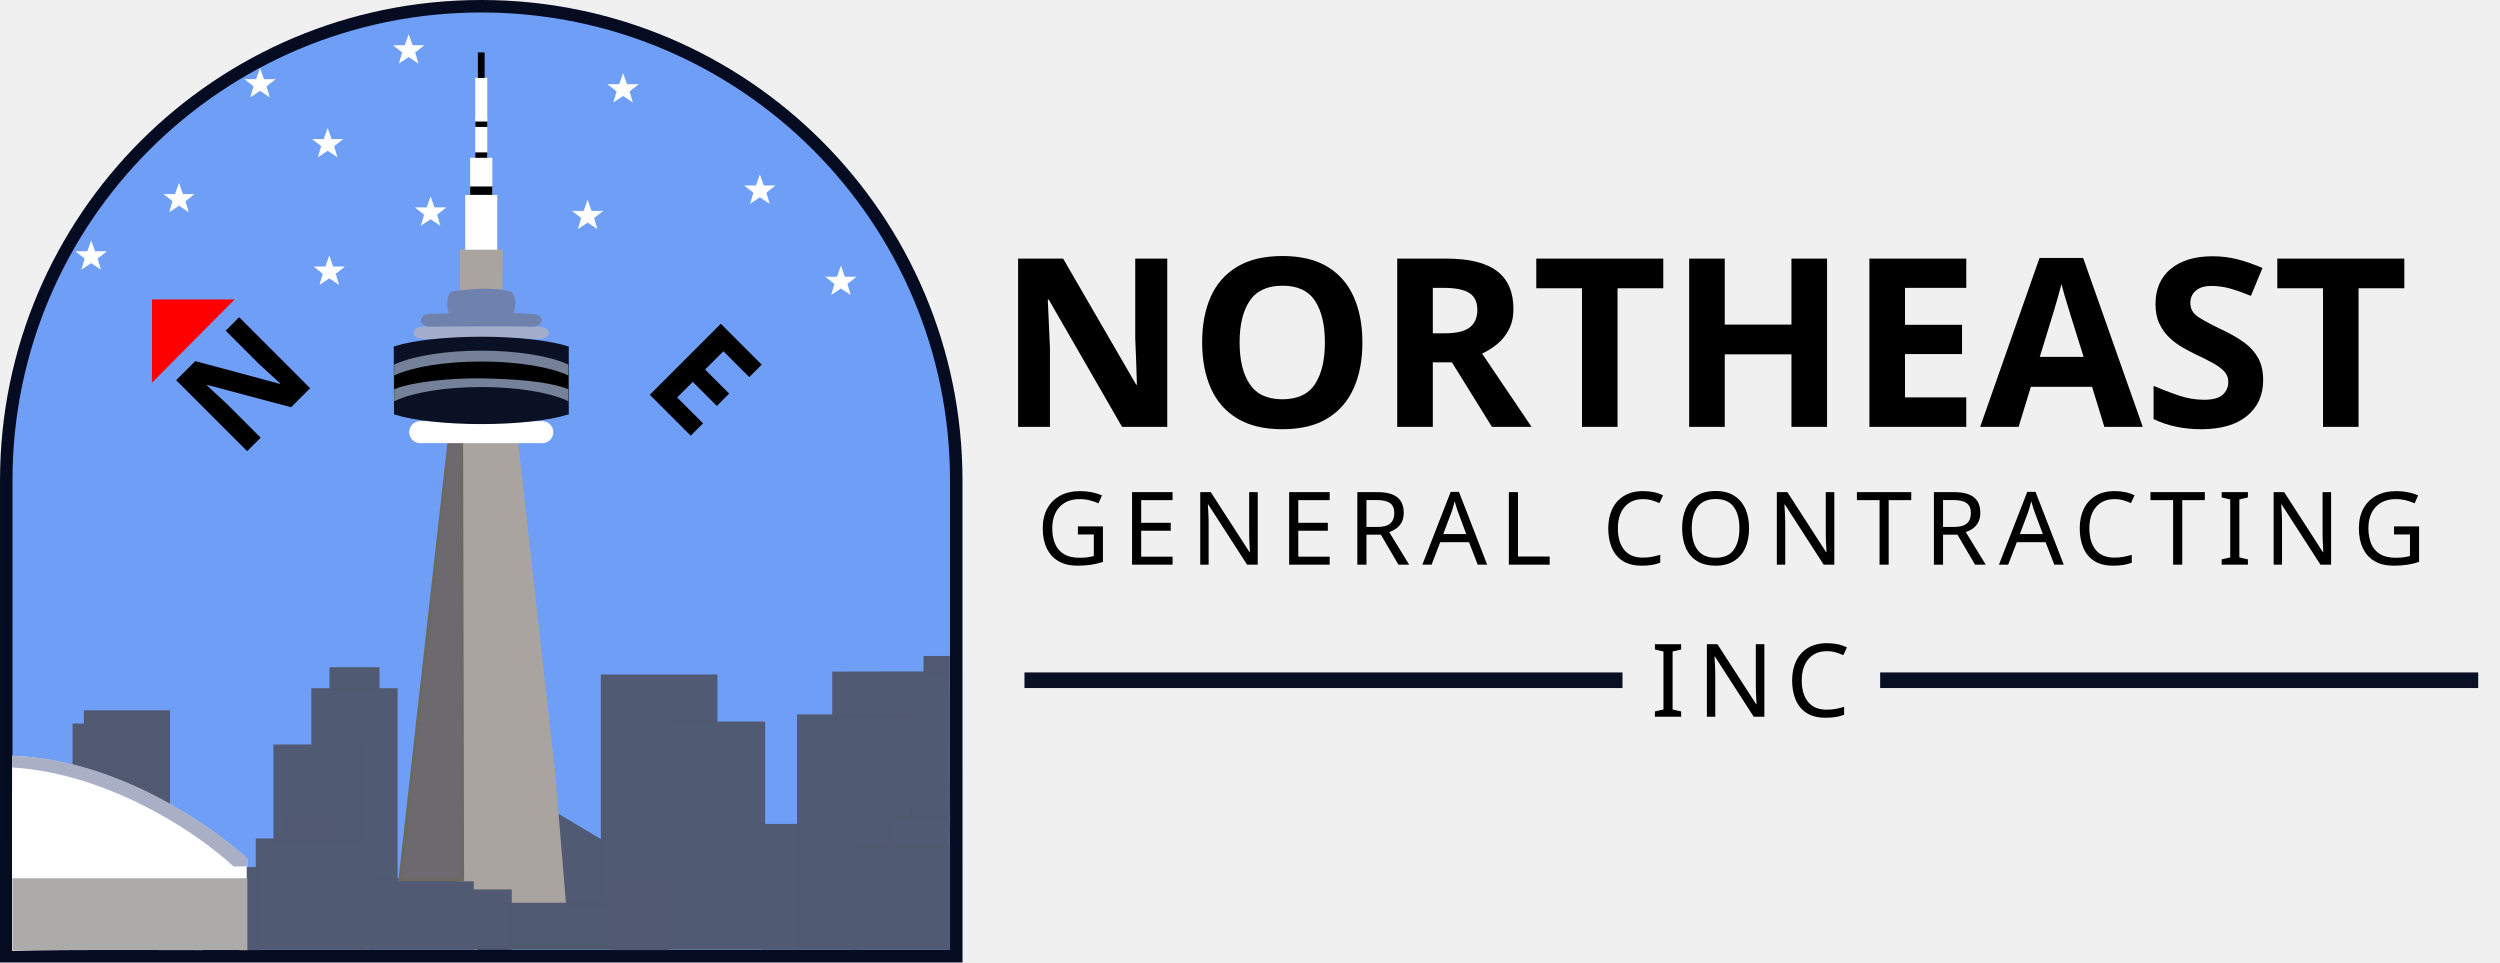
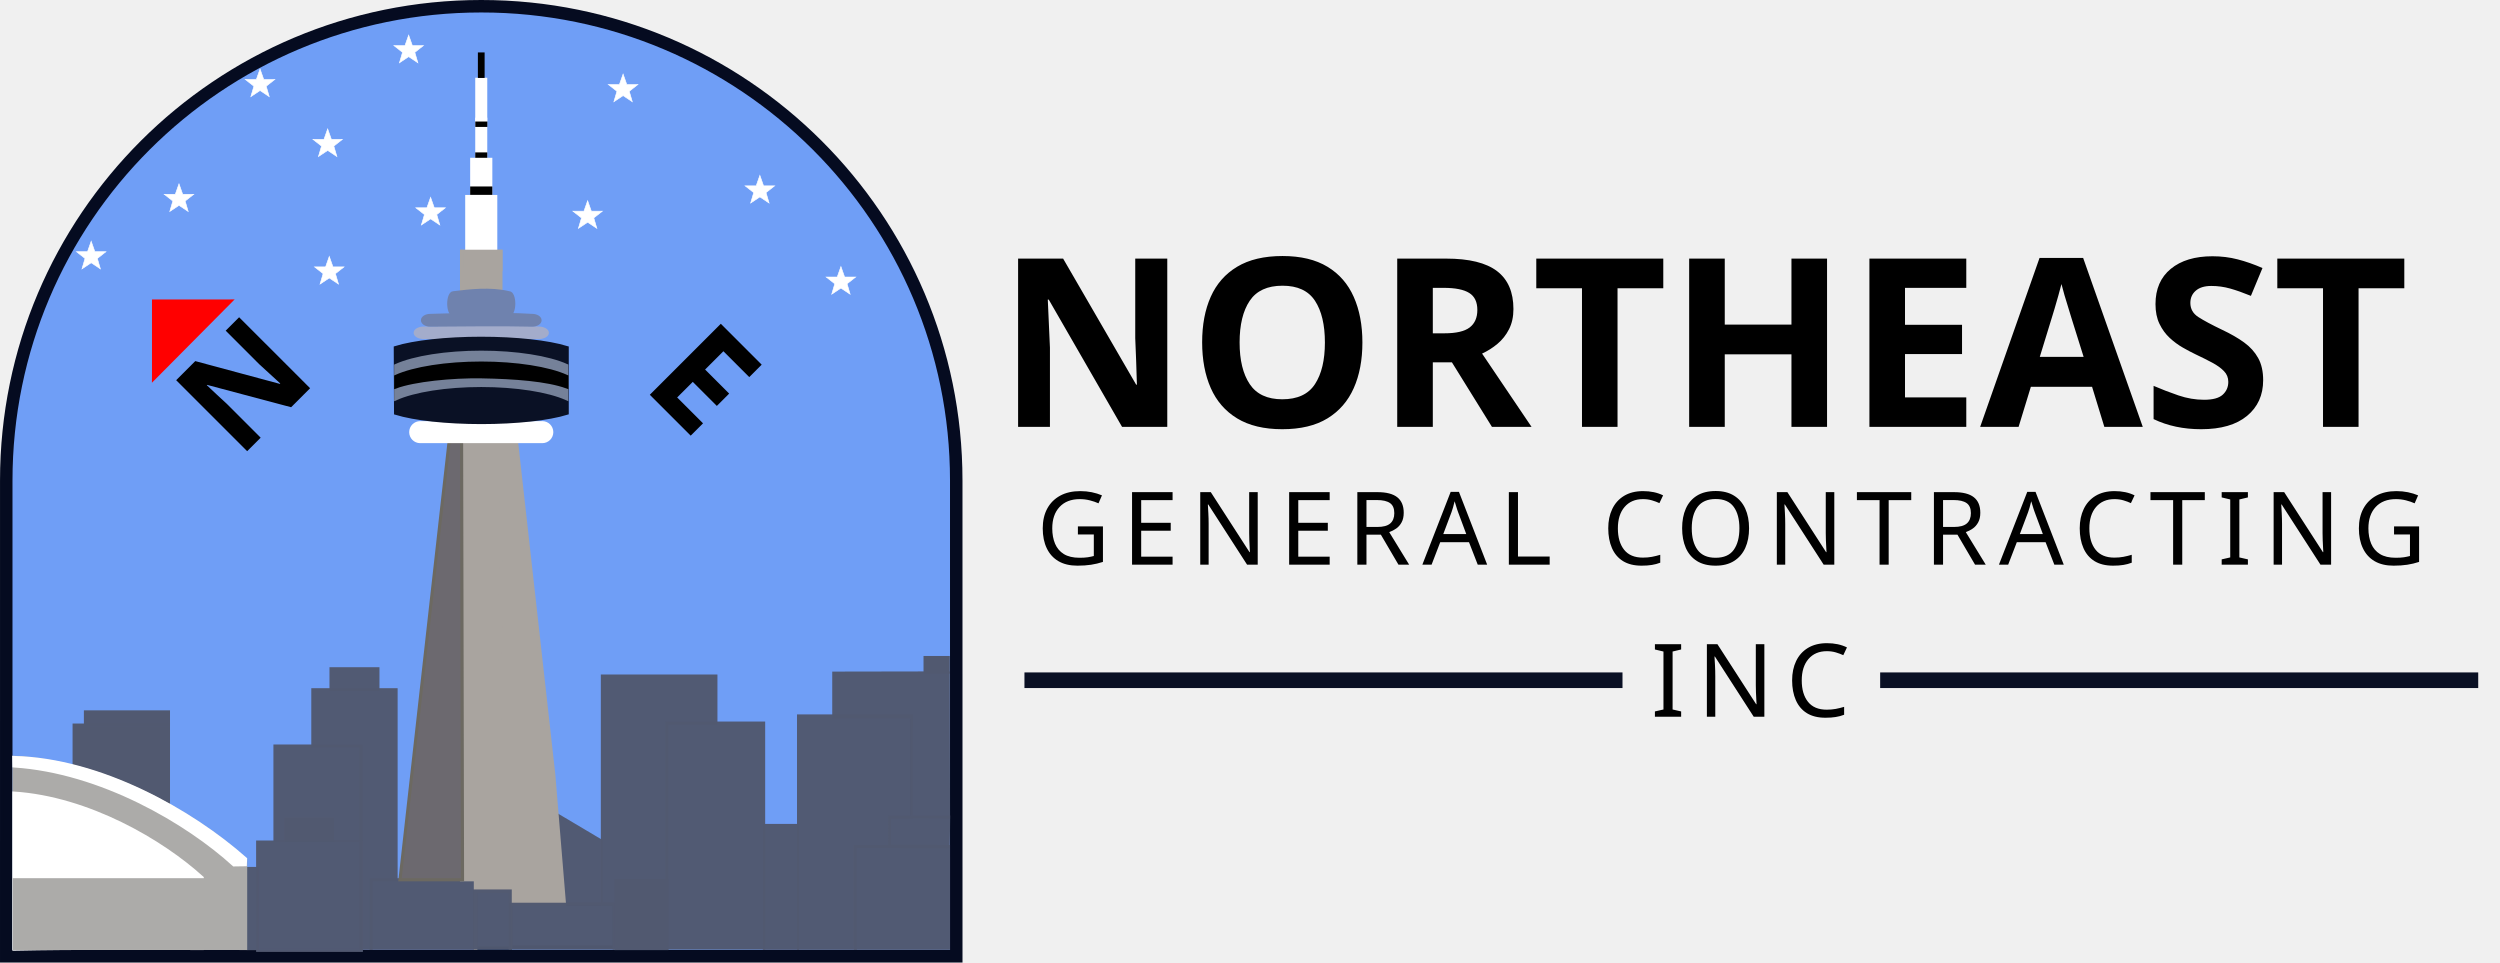
<svg xmlns="http://www.w3.org/2000/svg" id="svg3336" version="1.1" width="800" height="308" viewBox="0 0 800 308">
  <defs id="defs3340">
    </defs>
  <text xml:space="preserve" style="font-style:normal;font-weight:normal;font-size:75.399px;line-height:103%;font-family:sans-serif;letter-spacing:0px;word-spacing:0px;writing-mode:lr-tb;fill:#000000;fill-opacity:1;stroke:none;stroke-width:1px;stroke-linecap:butt;stroke-linejoin:miter;stroke-opacity:1" x="319.012" y="136.598" id="text5575">
    <tspan id="tspan5577" x="319.012" y="136.598" style="font-style:normal;font-variant:normal;font-weight:bold;font-stretch:normal;line-height:103%;font-family:'Microsoft YaHei';-inkscape-font-specification:'Microsoft YaHei Bold';writing-mode:lr-tb">NORTHEAST</tspan>
  </text>
  <text xml:space="preserve" style="font-style:normal;font-variant:normal;font-weight:normal;font-stretch:normal;font-size:32.5px;line-height:125%;font-family:'Century Gothic';-inkscape-font-specification:'Century Gothic';letter-spacing:3.75px;word-spacing:0px;fill:#000000;fill-opacity:1;stroke:none;stroke-width:1px;stroke-linecap:butt;stroke-linejoin:miter;stroke-opacity:1" x="331.692" y="180.687" id="text5579">
    <tspan id="tspan5581" x="331.692" y="180.687">GENERAL CONTRACTING</tspan>
  </text>
  <text xml:space="preserve" style="font-style:normal;font-variant:normal;font-weight:normal;font-stretch:normal;font-size:32.5px;line-height:125%;font-family:'Century Gothic';-inkscape-font-specification:'Century Gothic';letter-spacing:3.75px;word-spacing:0px;fill:#000000;fill-opacity:1;stroke:none;stroke-width:1px;stroke-linecap:butt;stroke-linejoin:miter;stroke-opacity:1" x="528.279" y="229.349" id="text5587">
    <tspan id="tspan5589" x="528.279" y="229.349">INC</tspan>
  </text>
  <rect style="opacity:0.98;fill:#050b20;fill-opacity:1;fill-rule:evenodd;stroke:#050b20;stroke-width:0.565;stroke-linecap:butt;stroke-linejoin:miter;stroke-miterlimit:4;stroke-dasharray:none;stroke-opacity:1" id="rect5591" width="190.812" height="4.435" x="328.106" y="215.459" />
  <rect style="opacity:0.98;fill:#050b20;fill-opacity:1;fill-rule:evenodd;stroke:#050b20;stroke-width:0.565;stroke-linecap:butt;stroke-linejoin:miter;stroke-miterlimit:4;stroke-dasharray:none;stroke-opacity:1" id="rect5591-9" width="190.812" height="4.435" x="601.935" y="215.459" />
-   <g id="g12394" transform="translate(33,80)">
-     <path style="opacity:1;fill:#050b20;fill-opacity:1;fill-rule:evenodd;stroke:#050b20;stroke-width:0.963;stroke-linecap:butt;stroke-linejoin:miter;stroke-miterlimit:4;stroke-dasharray:none;stroke-opacity:1" d="m 120.999,-79.519 c -84.782,9.9e-4 -153.511,68.622 -153.511,153.269 0.006,53.101 -0.01,108.004 -0.006,153.768 l 307.037,0 c 0,-46.473 -0.006,-104.526 -0.006,-153.768 -10e-6,-84.648 -68.73,-153.27 -153.513,-153.269 z" id="path4381-9" />
-     <path style="opacity:1;fill:#6f9ef6;fill-opacity:1;fill-rule:evenodd;stroke:#6f9ef6;stroke-width:1;stroke-linecap:butt;stroke-linejoin:miter;stroke-miterlimit:4;stroke-dasharray:none;stroke-opacity:1" d="M 120.999,-75.509 C 38.431,-75.508 -28.503,-8.68 -28.503,73.757 c 0.004,31.355 -8.45e-4,63.356 -0.004,93.627 -0.002,19.655 -0.003,38.58 -0.002,56.126 l 299.018,0 c 0,-45.259 -0.006,-101.796 -0.006,-149.752 -4e-5,-82.438 -66.935,-149.267 -149.504,-149.267 z" id="path4381-9-3" />
-     <path style="opacity:1;fill:#515970;fill-opacity:1;stroke:#515970;stroke-width:1;stroke-linejoin:miter;stroke-miterlimit:4;stroke-dasharray:none;stroke-opacity:1" d="m -9.279,152.022 0,13.336 c 10.728,2.777 21.02,7.195 30.182,12.275 l 0,-25.611 -30.182,0 z" id="rect8103-5-1-0-3-8-6" />
-     <rect style="opacity:0.99;fill:#515970;fill-opacity:1;stroke:#515970;stroke-width:1;stroke-linejoin:miter;stroke-miterlimit:4;stroke-dasharray:none;stroke-opacity:1" id="rect8103-5-1-0-3-3-1-0-8" width="26.56" height="4.158" x="-5.658" y="147.809" />
-     <path style="opacity:0.98;fill:#515970;fill-opacity:1;stroke:#515970;stroke-width:1;stroke-linejoin:miter;stroke-miterlimit:4;stroke-dasharray:none;stroke-opacity:1" d="m 54.992,158.738 0,30.066 27.529,0 0,-30.066 -27.529,0 z" id="rect8103-5-1-0-3-8-6-1" />
-     <path style="opacity:0.98;fill:#515970;fill-opacity:1;stroke:#515970;stroke-width:1;stroke-linejoin:miter;stroke-miterlimit:4;stroke-dasharray:none;stroke-opacity:1" d="m 67.114,140.721 0,18.018 15.408,0 0,64.719 3.238,0 0,-21.932 7.984,0 0,-60.805 -26.631,0 z" id="rect8103-5-1-0-3-8-6-1-1" />
-     <path style="opacity:0.98;fill:#515970;fill-opacity:1;stroke:#515970;stroke-width:1;stroke-linejoin:miter;stroke-miterlimit:4;stroke-dasharray:none;stroke-opacity:1" d="m 49.347,188.805 0,34.652 33.174,0 0,-34.652 -33.174,0 z" id="rect8103-5-1-0-3-8-6-1-3" />
-     <rect style="opacity:0.98;fill:#515970;fill-opacity:1;stroke:#515970;stroke-width:1;stroke-linejoin:miter;stroke-miterlimit:4;stroke-dasharray:none;stroke-opacity:1" id="rect8103-5-1-0-3-3-1-0-8-0" width="15.001" height="6.565" x="72.929" y="134.008" />
-     <rect style="opacity:0.98;fill:#515970;fill-opacity:1;stroke:#515970;stroke-width:1;stroke-linejoin:miter;stroke-miterlimit:4;stroke-dasharray:none;stroke-opacity:1" id="rect8103-5-1-0-3-3-1-0-8-0-0" width="15.001" height="6.565" x="58.434" y="182.179" />
-     <path style="opacity:0.98;fill:#515970;fill-opacity:1;stroke:#515970;stroke-width:1;stroke-linejoin:miter;stroke-miterlimit:4;stroke-dasharray:none;stroke-opacity:1" d="m 85.761,201.525 0,21.932 33.357,0 0,-21.932 -33.357,0 z" id="rect8103-5-1-0-3-8-6-1-3-9" />
-     <path style="opacity:1;fill:none;stroke:#000000;stroke-width:1;stroke-linejoin:miter;stroke-miterlimit:4;stroke-dasharray:none;stroke-opacity:1" d="m 119.257,205.232 0,18.145 11.088,0 0,-18.145 -11.088,0 z" id="rect8103-5-1-0-3-8-6-1-3-9-4" />
-     <path style="opacity:1;fill:none;stroke:#000000;stroke-width:1;stroke-linejoin:miter;stroke-miterlimit:4;stroke-dasharray:none;stroke-opacity:1" d="m 130.429,209.369 0,13.68 33.115,0 0,-13.68 -33.115,0 z" id="rect8103-5-1-0-3-8-6-1-3-9-4-9" />
-     <path style="opacity:0.98;fill:#515970;fill-opacity:1;stroke:#515970;stroke-width:1;stroke-linejoin:miter;stroke-miterlimit:4;stroke-dasharray:none;stroke-opacity:1" d="m 164.118,201.793 0,21.746 16.295,0 0,-21.746 -16.295,0 z" id="rect8103-5-1-0-3-8-6-1-3-9-4-9-7" />
-     <path style="opacity:0.98;fill:#515970;fill-opacity:1;fill-rule:evenodd;stroke:#515970;stroke-width:1;stroke-linecap:butt;stroke-linejoin:miter;stroke-miterlimit:4;stroke-dasharray:none;stroke-opacity:1" d="m 147.543,209.33 11.817,0 0,-20.207 -14.067,-8.355 2.25,28.561 z" id="path8210-6-0" />
-     <path style="opacity:0.98;fill:#515970;fill-opacity:1;stroke:#515970;stroke-width:1;stroke-linejoin:miter;stroke-miterlimit:4;stroke-dasharray:none;stroke-opacity:1" d="m 159.763,136.34 0,73.029 3.781,0 0,14.035 16.83,0 0,-72.01 15.707,0 0,-15.055 -36.318,0 z" id="rect8103-5-1-0-3-8-6-1-1-2" />
-     <path style="opacity:0.98;fill:#515970;fill-opacity:1;stroke:#515970;stroke-width:1;stroke-linejoin:miter;stroke-miterlimit:4;stroke-dasharray:none;stroke-opacity:1" d="m 180.372,151.395 0,71.982 30.986,0 0,-71.982 -30.986,0 z" id="rect8103-5-1-0-3-8-6-1-1-2-0" />
-     <path style="opacity:0.98;fill:#515970;fill-opacity:1;stroke:#515970;stroke-width:1;stroke-linejoin:miter;stroke-miterlimit:4;stroke-dasharray:none;stroke-opacity:1" d="m 222.542,149.109 0,74.348 18.146,-3e-5 0,-32.574 c 9.702,-0.001 19.993,4.1e-4 29.89,0.003 l -18.961,-0.092 0.033,-9.361 6.921,-3e-5 0.066,-32.323 z" id="rect8103-5-1-0-3-8-6-1-1-2-0-8" />
-     <path style="opacity:0.98;fill:#515970;fill-opacity:1;stroke:#515970;stroke-width:1;stroke-linejoin:miter;stroke-miterlimit:4;stroke-dasharray:none;stroke-opacity:1" d="m 211.601,184.15 0,39.307 10.602,0 0,-39.307 -10.602,0 z" id="rect8103-5-1-0-3-8-6-1-1-2-0-8-5" />
-     <path style="opacity:0.98;fill:#515970;fill-opacity:1;stroke:#515970;stroke-width:1;stroke-linejoin:miter;stroke-miterlimit:4;stroke-dasharray:none;stroke-opacity:1" d="m 233.811,135.407 0,14.029 24.892,0 0,31.931 11.811,0.065 c 0,-15.802 -0.068,-29.983 -0.068,-46.091 z" id="rect8103-5-1-0-3-8-6-1-1-2-0-8-7" />
-     <path style="opacity:1;fill:#515970;fill-opacity:1;stroke:#515970;stroke-width:1;stroke-linejoin:miter;stroke-miterlimit:4;stroke-dasharray:none;stroke-opacity:1" d="m 263.026,130.41 0,4.658 7.422,0 0,-4.658 -7.422,0 z" id="rect8103-5-1-0-3-8-6-1-1-2-0-8-7-4" />
-     <path style="opacity:1;fill:#ffffff;fill-opacity:1;stroke:#ffffff;stroke-width:1;stroke-linecap:butt;stroke-linejoin:miter;stroke-miterlimit:4;stroke-dasharray:none;stroke-opacity:1" d="m -28.636,162.359 0,61.051 72.787,0 0,0.129 1.48,0 0,-16.424 0,-12.02 C 29.895,180.758 0.669,163.671 -28.636,162.359 Z" id="path8771-2" />
-     <path style="opacity:1;fill:#a9a49f;fill-opacity:1;stroke:#a9a49f;stroke-width:1;stroke-linecap:butt;stroke-linejoin:miter;stroke-miterlimit:4;stroke-dasharray:none;stroke-opacity:1" d="m 114.698,0.41 0,20.92 c 4.08,-0.086 8.302,-0.137 12.605,-0.08 l 0,-20.84 -12.605,0 z M 121.444,24.574 c -2.221,0.008 -4.493,0.032 -6.746,0.049 l 0,0.104 c 4.101,-0.071 8.305,-0.114 12.605,-0.074 l 0,-0.072 c -1.938,-0.006 -3.872,-0.013 -5.859,-0.006 z m 0.055,3.324 c -2.239,0.007 -4.531,0.027 -6.801,0.041 l 0,0.443 c 2.046,-0.08 4.13,-0.134 6.258,-0.135 2.159,4e-5 4.273,0.055 6.348,0.137 l 0,-0.48 c -1.926,-0.004 -3.836,-0.012 -5.805,-0.006 z m -6.801,27.176 0,0.24 c 4.151,0.016 8.449,0.03 12.605,0.021 l 0,-0.26 c -2.047,0.08 -4.131,0.134 -6.26,0.135 -2.158,-7e-5 -4.271,-0.055 -6.346,-0.137 z m 0,6.238 0,140.213 4.42,0 0,21.932 0.141,0 0,-18.225 8.045,0 0,-143.92 c -4.113,10e-4 -8.413,-0.003 -12.605,0 z" id="rect9028" />
-     <path style="fill:#a9a49f;fill-opacity:1;fill-rule:evenodd;stroke:#a9a49f;stroke-width:1;stroke-linecap:butt;stroke-linejoin:miter;stroke-miterlimit:4;stroke-dasharray:none;stroke-opacity:1" d="m 127.276,61.268 -0.307,143.965 3.375,0 0,17.898 0.086,0 0,-13.762 17.201,0 -3.43,-41.553 -11.926,-106.549 -5,0 z" id="path9039" />
-     <path style="fill:#6c696f;fill-opacity:1;fill-rule:evenodd;stroke:#6c6961;stroke-width:1;stroke-linecap:butt;stroke-linejoin:miter;stroke-miterlimit:4;stroke-dasharray:none;stroke-opacity:1" d="m 110.709,61.361 -15.711,140.165 20.008,0 -0.297,-140.258 z" id="path9039-8" />
-     <path style="opacity:1;fill:#ffffff;fill-opacity:1;stroke:#ffffff;stroke-width:1;stroke-linecap:butt;stroke-linejoin:miter;stroke-miterlimit:4;stroke-dasharray:none;stroke-opacity:1" d="m 101.467,55.259 c -1.672,7e-5 -3.027,1.355 -3.027,3.027 7e-5,1.672 1.355,3.027 3.027,3.027 13.846,0.011 25.981,-0.028 39.066,0 1.672,-7e-5 3.027,-1.355 3.027,-3.027 -8e-5,-1.672 -1.355,-3.027 -3.027,-3.027 -14.039,0.146 -25.053,0.077 -39.066,0 z" id="path9073" />
-     <path style="opacity:1;fill:#a3accb;fill-opacity:1;stroke:#a3accb;stroke-width:1;stroke-linecap:butt;stroke-linejoin:miter;stroke-miterlimit:4;stroke-dasharray:none;stroke-opacity:1" d="m 102.695,24.987 c -1.567,4e-5 -2.837,0.677 -2.837,1.513 9e-5,0.835 1.27,1.513 2.837,1.513 12.512,-0.077 25.425,-0.228 36.611,0 1.567,-3e-5 2.837,-0.677 2.837,-1.513 -7e-5,-0.835 -1.27,-1.513 -2.837,-1.513 -12.619,-0.648 -25.817,-0.278 -36.611,0 z" id="path9073-3" />
-     <path style="opacity:1;fill:#0a1125;fill-opacity:1;stroke:#0a1125;stroke-width:1;stroke-linecap:butt;stroke-linejoin:miter;stroke-miterlimit:4;stroke-dasharray:none;stroke-opacity:1" d="m 120.954,28.249 c -11.12,0.003 -21.468,1.131 -27.458,2.992 0.01,6.788 0.091,14.185 0.087,20.262 l 0.004,0 0,0.728 c 6.004,1.857 16.348,2.979 27.456,2.98 11.12,-0.003 21.468,-1.131 27.458,-2.992 l 0,-0.716 0.004,0 0,-20.159 -0.092,0 0,-0.116 c -6.004,-1.857 -16.349,-2.98 -27.458,-2.98 z" id="rect9094-4-6-7" />
-     <path id="path9111-5-2-1-5-4-0-7" style="opacity:1;fill:#758199;fill-opacity:1;stroke:#758199;stroke-width:1;stroke-linecap:butt;stroke-linejoin:miter;stroke-miterlimit:4;stroke-dasharray:none;stroke-opacity:1" d="m 120.999,36.186 a 32.232,9.036 0 0 0 -27.378,4.289 l 0,3.359 0,3.711 0,0.09 a 32.232,9.036 0 0 1 27.378,-4.289 32.232,9.036 0 0 1 27.38,4.279 l 0,-0.09 0,-3.711 0,-3.359 a 32.232,9.036 0 0 0 -27.38,-4.279 z m 0,-3.477 a 32.232,9.036 0 0 0 -27.378,4.289 l 0,3.359 0,3.711 0,0.09 a 32.232,9.036 0 0 1 27.378,-4.289 32.232,9.036 0 0 1 27.38,4.279 l 0,-0.09 0,-3.711 0,-3.359 a 32.232,9.036 0 0 0 -27.38,-4.279 z" />
-     <path id="path9111-5-2-1-5-4-0" style="opacity:1;fill:#000000;fill-opacity:1;stroke:#000000;stroke-width:1;stroke-linecap:butt;stroke-linejoin:miter;stroke-miterlimit:4;stroke-dasharray:none;stroke-opacity:1" d="m 120.999,36.186 c -11.159,0.005 -21.515,1.627 -27.378,4.289 l 0,3.359 c 5.866,-2.181 18.039,-3.43 27.575,-3.258 10.388,0.187 20.865,0.947 27.182,3.248 l 0,-3.359 C 142.507,37.807 132.152,36.189 120.999,36.186 Z" />
-     <rect style="opacity:1;fill:#ffffff;fill-opacity:1;stroke:#ffffff;stroke-width:1;stroke-linecap:butt;stroke-linejoin:miter;stroke-miterlimit:4;stroke-dasharray:none;stroke-opacity:1" id="rect9576" width="9.27" height="17.755" x="116.365" y="-17.119" />
-     <rect style="opacity:1;fill:#a9a49f;fill-opacity:1;stroke:#a9a49f;stroke-width:1;stroke-linecap:butt;stroke-linejoin:miter;stroke-miterlimit:4;stroke-dasharray:none;stroke-opacity:1" id="rect9576-4" width="12.573" height="5.856" x="114.714" y="0.41" />
-     <rect style="opacity:1;fill:#ffffff;fill-opacity:1;stroke:#ffffff;stroke-width:1;stroke-linecap:butt;stroke-linejoin:miter;stroke-miterlimit:4;stroke-dasharray:none;stroke-opacity:1" id="rect9576-6" width="6.095" height="12.282" x="117.953" y="-29.011" />
-     <rect style="opacity:1;fill:#ffffff;fill-opacity:1;stroke:#ffffff;stroke-width:1;stroke-linecap:butt;stroke-linejoin:miter;stroke-miterlimit:4;stroke-dasharray:none;stroke-opacity:1" id="rect9576-6-1" width="2.848" height="12.924" x="119.576" y="-41.849" />
-     <rect style="opacity:1;fill:#ffffff;fill-opacity:1;stroke:#ffffff;stroke-width:1;stroke-linecap:butt;stroke-linejoin:miter;stroke-miterlimit:4;stroke-dasharray:none;stroke-opacity:1" id="rect9576-6-1-8" width="2.848" height="12.925" x="119.577" y="-54.622" />
-     <rect style="opacity:1;fill:#000000;fill-opacity:1;stroke:#000000;stroke-width:1;stroke-linecap:butt;stroke-linejoin:miter;stroke-miterlimit:4;stroke-dasharray:none;stroke-opacity:1" id="rect9576-6-1-8-0" width="1.154" height="7.165" x="120.423" y="-62.722" />
-     <path style="opacity:1;fill:#6f82ae;fill-opacity:1;stroke:#6f82ae;stroke-width:1;stroke-linecap:butt;stroke-linejoin:miter;stroke-miterlimit:4;stroke-dasharray:none;stroke-opacity:1" d="m 104.713,20.936 c -1.394,4e-5 -2.524,0.695 -2.524,1.552 9e-5,0.857 1.13,1.552 2.524,1.552 11.133,-0.079 22.622,-0.234 32.575,0 1.394,-3e-5 2.524,-0.695 2.524,-1.552 -7e-5,-0.857 -1.13,-1.552 -2.524,-1.552 -11.228,-0.665 -22.971,-0.285 -32.575,0 z" id="path9073-3-1" />
-     <path style="opacity:1;fill:#ff0000;stroke:#ff0000;stroke-width:1;stroke-linecap:butt;stroke-linejoin:miter;stroke-miterlimit:4;stroke-dasharray:none;stroke-opacity:1" d="m 16.134,16.329 0,24.115 -0.01,0.812 24.752,-24.939 -0.625,0.012 z" id="rect9684" />
-     <text xml:space="preserve" style="font-style:normal;font-variant:normal;font-weight:bold;font-stretch:normal;font-size:45px;line-height:125%;font-family:'Microsoft YaHei';-inkscape-font-specification:'Microsoft YaHei Bold';letter-spacing:0px;word-spacing:0px;fill:#000000;fill-opacity:1;stroke:none;stroke-width:1px;stroke-linecap:butt;stroke-linejoin:miter;stroke-opacity:1" x="-19.6" y="-45.986" id="text9973" transform="matrix(-0.7071068,0.7071068,-0.7071068,-0.7071068,0,0)">
-       <tspan id="tspan9975" x="-19.6" y="-45.986">N</tspan>
-     </text>
-     <path style="opacity:1;fill:none;fill-opacity:1;fill-rule:nonzero;stroke:none;stroke-width:1;stroke-linecap:butt;stroke-linejoin:miter;stroke-miterlimit:4;stroke-dasharray:none;stroke-opacity:1" d="m -0.035,21.357 0,-11.542 11.467,0 11.467,0 -1.897,1.909 c -1.043,1.05 -3.39,3.414 -5.216,5.253 -1.825,1.839 -4.664,4.7 -6.309,6.356 -1.644,1.657 -4.457,4.487 -6.251,6.289 l -3.261,3.276 0,-11.542 z" id="path5603" />
-     <path style="opacity:0.98;fill:#515970;fill-opacity:1;fill-rule:nonzero;stroke:#515970;stroke-width:1;stroke-linecap:butt;stroke-linejoin:miter;stroke-miterlimit:4;stroke-dasharray:none;stroke-opacity:1" d="m 46.455,197.914 0,25.644 2.9,0 0,-25.644 -2.9,0 z" id="rect5615-4" />
-     <path style="opacity:1;fill:#ffffff;fill-opacity:1;stroke:#ffffff;stroke-width:1;stroke-linecap:butt;stroke-linejoin:miter;stroke-miterlimit:4;stroke-dasharray:none;stroke-opacity:1" d="m -28.636,173.812 0,49.943 c 20.923,-0.425 42.19,-0.224 60.252,-0.217 l 0,-12.65 0,-9.979 C 18.804,189.236 -4.783,175.368 -28.636,173.812 Z" id="path8771-2-7" />
-     <text xml:space="preserve" style="font-style:normal;font-variant:normal;font-weight:bold;font-stretch:normal;font-size:45px;line-height:125%;font-family:'Microsoft YaHei';-inkscape-font-specification:'Microsoft YaHei Bold';letter-spacing:0px;word-spacing:0px;fill:#000000;fill-opacity:1;stroke:none;stroke-width:1px;stroke-linecap:butt;stroke-linejoin:miter;stroke-opacity:1" x="152.415" y="123.069" id="text9973-7" transform="matrix(0.7071068,0.7071068,0.7071068,-0.7071068,0,0)">
-       <tspan id="tspan9975-4" x="152.415" y="123.069">E</tspan>
-     </text>
-     <path style="opacity:0.98;fill:#515970;fill-opacity:1;stroke:#515970;stroke-width:1;stroke-linejoin:miter;stroke-miterlimit:4;stroke-dasharray:none;stroke-opacity:1" d="m 251.755,181.441 -0.033,9.408 18.725,0.132 0.099,-9.539 z" id="rect8103-5-1-0-3-8-6-1-1-2-0-8-7-4-1" />
-     <path style="opacity:0.98;fill:#515970;fill-opacity:1;stroke:#515970;stroke-width:1;stroke-linejoin:miter;stroke-miterlimit:4;stroke-dasharray:none;stroke-opacity:1" d="m 240.742,190.899 0,32.558 29.771,0 0,-32.559 z" id="rect8103-5-1-0-3-8-6-1-1-2-0-8-7-4-1-2" />
-     <path style="opacity:1;fill:#acaba9;fill-opacity:1;stroke:#acaba9;stroke-width:1;stroke-linejoin:miter;stroke-miterlimit:4;stroke-dasharray:none;stroke-opacity:1" d="m -28.539,201.539 0,21.973 74.198,0 0,-21.973 -74.198,0 z" id="rect8103-5-1-0-3-8-6-1-3-9-1" />
-     <path id="path5268" d="m -28.615,165.117 -0.052,-2.708 c 28.041,0.681 57.187,17.262 74.402,32.454 l -0.078,1.866 -3.687,0.055 C 26.924,183.119 -0.72,166.937 -28.615,165.117 Z" style="opacity:1;fill:#a9b0c5;fill-opacity:1;stroke:#a9b0c5;stroke-width:1;stroke-linecap:butt;stroke-linejoin:miter;stroke-miterlimit:4;stroke-dasharray:none;stroke-opacity:1" />
-     <path style="opacity:0.98;fill:#515970;fill-opacity:1;stroke:#515970;stroke-width:1;stroke-linejoin:miter;stroke-miterlimit:4;stroke-dasharray:none;stroke-opacity:1" d="m 130.304,209.37 0,14.042 32.82,0 0,-14.042 -32.82,0 z" id="rect8103-5-1-0-3-8-6-1-3-9-6" />
-     <path style="opacity:0.98;fill:#515970;fill-opacity:1;stroke:#515970;stroke-width:1;stroke-linejoin:miter;stroke-miterlimit:4;stroke-dasharray:none;stroke-opacity:1" d="m 118.82,205.12 0,18.221 11.448,0 0,-18.221 -11.448,0 z" id="rect8103-5-1-0-3-8-6-1-3-9-6-1" />
-     <rect style="opacity:1;fill:#000000;fill-opacity:1;stroke:#000000;stroke-width:0.979;stroke-linecap:butt;stroke-linejoin:miter;stroke-miterlimit:4;stroke-dasharray:none;stroke-opacity:1" id="rect9576-6-1-8-0-9" width="0.747" height="2.869" x="-40.624" y="-122.456" transform="matrix(0,1,-1,0,0,0)" />
-     <rect style="opacity:1;fill:#000000;fill-opacity:1;stroke:#000000;stroke-width:0.979;stroke-linecap:butt;stroke-linejoin:miter;stroke-miterlimit:4;stroke-dasharray:none;stroke-opacity:1" id="rect9576-6-1-8-0-9-3" width="0.747" height="2.869" x="-30.742" y="-122.435" transform="matrix(0,1,-1,0,0,0)" />
-     <rect style="opacity:1;fill:#000000;fill-opacity:1;stroke:#000000;stroke-width:1.128;stroke-linecap:butt;stroke-linejoin:miter;stroke-miterlimit:4;stroke-dasharray:none;stroke-opacity:1" id="rect9576-6-1-8-0-9-9" width="1.554" height="5.967" x="-19.763" y="-123.981" transform="matrix(0,1,-1,0,0,0)" />
-     <path style="opacity:1;fill:#6f82ae;fill-opacity:1;stroke:#6f82ae;stroke-width:1.125;stroke-linecap:butt;stroke-linejoin:miter;stroke-miterlimit:4;stroke-dasharray:none;stroke-opacity:1" d="m 112.047,13.753 c -0.766,10e-5 -1.387,1.531 -1.388,3.418 6e-5,1.888 0.621,3.418 1.388,3.418 6.12,-0.173 12.435,-0.515 17.906,0 0.766,-5e-5 1.387,-1.53 1.388,-3.418 -4e-5,-1.888 -0.621,-3.418 -1.388,-3.418 -6.172,-1.464 -12.626,-0.628 -17.906,0 z" id="path9073-3-1-0" />
-     <path style="fill:#ffffff;fill-opacity:1;stroke:#ffffff;stroke-width:0.196;stroke-miterlimit:4;stroke-dasharray:none;stroke-opacity:1" d="m 71.853,-38.752 1.179,3.341 3.537,0 -2.751,2.162 0.983,3.341 -2.948,-1.965 -2.948,1.965 0.983,-3.341 -2.751,-2.162 3.537,0 z" id="path10225" />
-     <path style="fill:#ffffff;fill-opacity:1;stroke:#ffffff;stroke-width:0.196;stroke-miterlimit:4;stroke-dasharray:none;stroke-opacity:1" d="m 24.277,-21.169 1.179,3.341 3.537,0 -2.751,2.162 0.983,3.341 -2.948,-1.965 -2.948,1.965 0.983,-3.341 -2.751,-2.162 3.537,0 z" id="path10225-4" />
-     <path style="fill:#ffffff;fill-opacity:1;stroke:#ffffff;stroke-width:0.196;stroke-miterlimit:4;stroke-dasharray:none;stroke-opacity:1" d="m 104.789,-16.846 1.179,3.341 3.537,0 -2.751,2.162 0.983,3.341 -2.948,-1.965 -2.948,1.965 0.983,-3.341 -2.751,-2.162 3.537,0 z" id="path10225-3" />
-     <path style="fill:#ffffff;fill-opacity:1;stroke:#ffffff;stroke-width:0.196;stroke-miterlimit:4;stroke-dasharray:none;stroke-opacity:1" d="m 155.042,-15.766 1.179,3.341 3.537,0 -2.751,2.162 0.983,3.341 -2.948,-1.965 -2.948,1.965 0.983,-3.341 -2.751,-2.162 3.537,0 z" id="path10225-1" />
-     <path style="fill:#ffffff;fill-opacity:1;stroke:#ffffff;stroke-width:0.196;stroke-miterlimit:4;stroke-dasharray:none;stroke-opacity:1" d="m 210.158,-23.871 1.179,3.341 3.537,0 -2.751,2.162 0.983,3.341 -2.948,-1.965 -2.948,1.965 0.983,-3.341 -2.751,-2.162 3.537,0 z" id="path10225-16" />
-     <path style="fill:#ffffff;fill-opacity:1;stroke:#ffffff;stroke-width:0.196;stroke-miterlimit:4;stroke-dasharray:none;stroke-opacity:1" d="m 166.389,-56.292 1.179,3.341 3.537,0 -2.751,2.162 0.983,3.341 -2.948,-1.965 -2.948,1.965 0.983,-3.341 -2.751,-2.162 3.537,0 z" id="path10225-13" />
-     <path style="fill:#ffffff;fill-opacity:1;stroke:#ffffff;stroke-width:0.196;stroke-miterlimit:4;stroke-dasharray:none;stroke-opacity:1" d="m -3.821,-2.797 1.179,3.341 3.537,0 -2.751,2.162 0.983,3.341 -2.948,-1.965 -2.948,1.965 0.983,-3.341 -2.751,-2.162 3.537,0 z" id="path10225-162" />
-     <path style="fill:#ffffff;fill-opacity:1;stroke:#ffffff;stroke-width:0.196;stroke-miterlimit:4;stroke-dasharray:none;stroke-opacity:1" d="m 236.095,5.308 1.179,3.341 3.537,0 -2.751,2.162 0.983,3.341 -2.948,-1.965 -2.948,1.965 0.983,-3.341 -2.751,-2.162 3.537,0 z" id="path10225-8" />
-     <path style="fill:#ffffff;fill-opacity:1;stroke:#ffffff;stroke-width:0.196;stroke-miterlimit:4;stroke-dasharray:none;stroke-opacity:1" d="m 72.368,2.066 1.179,3.341 3.537,0 -2.751,2.162 0.983,3.341 -2.948,-1.965 -2.948,1.965 0.983,-3.341 -2.751,-2.162 3.537,0 z" id="path10225-6" />
-     <path style="fill:#ffffff;fill-opacity:1;stroke:#ffffff;stroke-width:0.196;stroke-miterlimit:4;stroke-dasharray:none;stroke-opacity:1" d="m 50.214,-57.913 1.179,3.341 3.537,0 -2.751,2.162 0.983,3.341 -2.948,-1.965 -2.948,1.965 0.983,-3.341 -2.751,-2.162 3.537,0 z" id="path10225-5" />
-     <path style="fill:#ffffff;fill-opacity:1;stroke:#ffffff;stroke-width:0.196;stroke-miterlimit:4;stroke-dasharray:none;stroke-opacity:1" d="m 97.772,-68.752 1.179,3.341 3.537,0 -2.751,2.162 0.983,3.341 -2.948,-1.965 -2.948,1.965 0.983,-3.341 -2.751,-2.162 3.537,0 z" id="path10225-36" />
+   <path id="path4381-9" d="M 153.999,0.481 C 69.217,0.482 0.488,69.103 0.488,153.751 c 0.006,53.101 -0.01,108.004 -0.006,153.768 l 307.037,0 c 0,-46.473 -0.006,-104.526 -0.006,-153.768 C 307.513,69.102 238.782,0.481 153.999,0.481 Z" style="opacity:1;fill:#050b20;fill-opacity:1;fill-rule:evenodd;stroke:#050b20;stroke-width:0.963;stroke-linecap:butt;stroke-linejoin:miter;stroke-miterlimit:4;stroke-dasharray:none;stroke-opacity:1" />
+   <path id="path4381-9-3" d="M 153.999,4.491 C 71.431,4.492 4.497,71.32 4.497,153.757 c 0.004,31.355 -8.45e-4,63.356 -0.004,93.627 -0.002,19.655 -0.003,38.58 -0.002,56.126 l 299.018,0 c 0,-45.259 -0.006,-101.796 -0.006,-149.752 C 303.503,71.32 236.568,4.49 153.999,4.491 Z" style="opacity:1;fill:#6f9ef6;fill-opacity:1;fill-rule:evenodd;stroke:#6f9ef6;stroke-width:1;stroke-linecap:butt;stroke-linejoin:miter;stroke-miterlimit:4;stroke-dasharray:none;stroke-opacity:1" />
+   <path id="rect8103-5-1-0-3-8-6" d="m 23.721,232.022 0,13.336 c 10.728,2.777 21.02,7.195 30.182,12.275 l 0,-25.611 -30.182,0 z" style="opacity:1;fill:#515970;fill-opacity:1;stroke:#515970;stroke-width:1;stroke-linejoin:miter;stroke-miterlimit:4;stroke-dasharray:none;stroke-opacity:1" />
+   <rect y="227.809" x="27.342" height="4.158" width="26.56" id="rect8103-5-1-0-3-3-1-0-8" style="opacity:0.99;fill:#515970;fill-opacity:1;stroke:#515970;stroke-width:1;stroke-linejoin:miter;stroke-miterlimit:4;stroke-dasharray:none;stroke-opacity:1" />
+   <path id="rect8103-5-1-0-3-8-6-1" d="m 87.992,238.738 0,30.066 27.529,0 0,-30.066 -27.529,0 z" style="opacity:0.98;fill:#515970;fill-opacity:1;stroke:#515970;stroke-width:1;stroke-linejoin:miter;stroke-miterlimit:4;stroke-dasharray:none;stroke-opacity:1" />
+   <path id="rect8103-5-1-0-3-8-6-1-1" d="m 100.114,220.721 0,18.018 15.408,0 0,64.719 3.238,0 0,-21.932 7.984,0 0,-60.805 -26.631,0 z" style="opacity:0.98;fill:#515970;fill-opacity:1;stroke:#515970;stroke-width:1;stroke-linejoin:miter;stroke-miterlimit:4;stroke-dasharray:none;stroke-opacity:1" />
+   <path id="rect8103-5-1-0-3-8-6-1-3" d="m 82.456,269.462 0,34.652 33.174,0 0,-34.652 -33.174,0 z" style="opacity:0.98;fill:#515970;fill-opacity:1;stroke:#515970;stroke-width:1;stroke-linejoin:miter;stroke-miterlimit:4;stroke-dasharray:none;stroke-opacity:1" />
+   <rect y="214.008" x="105.929" height="6.565" width="15.001" id="rect8103-5-1-0-3-3-1-0-8-0" style="opacity:0.98;fill:#515970;fill-opacity:1;stroke:#515970;stroke-width:1;stroke-linejoin:miter;stroke-miterlimit:4;stroke-dasharray:none;stroke-opacity:1" />
+   <rect y="262.179" x="91.434" height="6.565" width="15.001" id="rect8103-5-1-0-3-3-1-0-8-0-0" style="opacity:0.98;fill:#515970;fill-opacity:1;stroke:#515970;stroke-width:1;stroke-linejoin:miter;stroke-miterlimit:4;stroke-dasharray:none;stroke-opacity:1" />
+   <path id="rect8103-5-1-0-3-8-6-1-3-9" d="m 118.761,281.525 0,21.932 33.357,0 0,-21.932 -33.357,0 z" style="opacity:0.98;fill:#515970;fill-opacity:1;stroke:#515970;stroke-width:1;stroke-linejoin:miter;stroke-miterlimit:4;stroke-dasharray:none;stroke-opacity:1" />
+   <path id="rect8103-5-1-0-3-8-6-1-3-9-4" d="m 152.257,285.232 0,18.145 11.088,0 0,-18.145 -11.088,0 z" style="opacity:1;fill:none;stroke:#000000;stroke-width:1;stroke-linejoin:miter;stroke-miterlimit:4;stroke-dasharray:none;stroke-opacity:1" />
+   <path id="rect8103-5-1-0-3-8-6-1-3-9-4-9" d="m 163.429,289.369 0,13.68 33.115,0 0,-13.68 -33.115,0 z" style="opacity:1;fill:none;stroke:#000000;stroke-width:1;stroke-linejoin:miter;stroke-miterlimit:4;stroke-dasharray:none;stroke-opacity:1" />
+   <path id="rect8103-5-1-0-3-8-6-1-3-9-4-9-7" d="m 197.118,281.793 0,21.746 16.295,0 0,-21.746 -16.295,0 z" style="opacity:0.98;fill:#515970;fill-opacity:1;stroke:#515970;stroke-width:1;stroke-linejoin:miter;stroke-miterlimit:4;stroke-dasharray:none;stroke-opacity:1" />
+   <path id="path8210-6-0" d="m 180.543,289.33 11.817,0 0,-20.207 -14.067,-8.355 2.25,28.561 z" style="opacity:0.98;fill:#515970;fill-opacity:1;fill-rule:evenodd;stroke:#515970;stroke-width:1;stroke-linecap:butt;stroke-linejoin:miter;stroke-miterlimit:4;stroke-dasharray:none;stroke-opacity:1" />
+   <path id="rect8103-5-1-0-3-8-6-1-1-2" d="m 192.763,216.34 0,73.029 3.781,0 0,14.035 16.83,0 0,-72.01 15.707,0 0,-15.055 -36.318,0 z" style="opacity:0.98;fill:#515970;fill-opacity:1;stroke:#515970;stroke-width:1;stroke-linejoin:miter;stroke-miterlimit:4;stroke-dasharray:none;stroke-opacity:1" />
+   <path id="rect8103-5-1-0-3-8-6-1-1-2-0" d="m 213.372,231.395 0,71.982 30.986,0 0,-71.982 -30.986,0 z" style="opacity:0.98;fill:#515970;fill-opacity:1;stroke:#515970;stroke-width:1;stroke-linejoin:miter;stroke-miterlimit:4;stroke-dasharray:none;stroke-opacity:1" />
+   <path id="rect8103-5-1-0-3-8-6-1-1-2-0-8" d="m 255.542,229.109 0,74.348 18.146,-3e-5 0,-32.574 c 9.702,-0.001 19.993,4.1e-4 29.89,0.003 l -18.961,-0.092 0.033,-9.361 6.921,-3e-5 0.066,-32.323 z" style="opacity:0.98;fill:#515970;fill-opacity:1;stroke:#515970;stroke-width:1;stroke-linejoin:miter;stroke-miterlimit:4;stroke-dasharray:none;stroke-opacity:1" />
+   <path id="rect8103-5-1-0-3-8-6-1-1-2-0-8-5" d="m 244.601,264.15 0,39.307 10.602,0 0,-39.307 -10.602,0 z" style="opacity:0.98;fill:#515970;fill-opacity:1;stroke:#515970;stroke-width:1;stroke-linejoin:miter;stroke-miterlimit:4;stroke-dasharray:none;stroke-opacity:1" />
+   <path id="rect8103-5-1-0-3-8-6-1-1-2-0-8-7" d="m 266.811,215.407 0,14.029 24.892,0 0,31.931 11.811,0.065 c 0,-15.802 -0.068,-29.983 -0.068,-46.091 z" style="opacity:0.98;fill:#515970;fill-opacity:1;stroke:#515970;stroke-width:1;stroke-linejoin:miter;stroke-miterlimit:4;stroke-dasharray:none;stroke-opacity:1" />
+   <path id="rect8103-5-1-0-3-8-6-1-1-2-0-8-7-4" d="m 296.026,210.41 0,4.658 7.422,0 0,-4.658 -7.422,0 z" style="opacity:1;fill:#515970;fill-opacity:1;stroke:#515970;stroke-width:1;stroke-linejoin:miter;stroke-miterlimit:4;stroke-dasharray:none;stroke-opacity:1" />
+   <path id="rect9028" d="m 147.698,80.41 0,20.92 c 4.08,-0.086 8.302,-0.137 12.605,-0.08 l 0,-20.84 -12.605,0 z m 6.746,24.164 c -2.221,0.008 -4.493,0.032 -6.746,0.049 l 0,0.104 c 4.101,-0.071 8.305,-0.114 12.605,-0.074 l 0,-0.072 c -1.938,-0.006 -3.872,-0.013 -5.859,-0.006 z m 0.055,3.324 c -2.239,0.007 -4.531,0.027 -6.801,0.041 l 0,0.443 c 2.046,-0.08 4.13,-0.134 6.258,-0.135 2.159,4e-5 4.273,0.055 6.348,0.137 l 0,-0.48 c -1.926,-0.004 -3.836,-0.012 -5.805,-0.006 z m -6.801,27.176 0,0.24 c 4.151,0.016 8.449,0.03 12.605,0.021 l 0,-0.26 c -2.047,0.08 -4.131,0.134 -6.26,0.135 -2.158,-7e-5 -4.271,-0.055 -6.346,-0.137 z m 0,6.238 0,140.213 4.42,0 0,21.932 0.141,0 0,-18.225 8.045,0 0,-143.92 c -4.113,0.001 -8.413,-0.003 -12.605,0 z" style="opacity:1;fill:#a9a49f;fill-opacity:1;stroke:#a9a49f;stroke-width:1;stroke-linecap:butt;stroke-linejoin:miter;stroke-miterlimit:4;stroke-dasharray:none;stroke-opacity:1" />
+   <path id="path9039" d="m 160.276,141.268 -0.307,143.965 3.375,0 0,17.898 0.086,0 0,-13.762 17.201,0 -3.43,-41.553 -11.926,-106.549 -5,0 z" style="fill:#a9a49f;fill-opacity:1;fill-rule:evenodd;stroke:#a9a49f;stroke-width:1;stroke-linecap:butt;stroke-linejoin:miter;stroke-miterlimit:4;stroke-dasharray:none;stroke-opacity:1" />
+   <path id="path9039-8" d="m 143.709,141.361 -15.711,140.165 20.008,0 -0.297,-140.258 z" style="fill:#6c696f;fill-opacity:1;fill-rule:evenodd;stroke:#6c6961;stroke-width:1;stroke-linecap:butt;stroke-linejoin:miter;stroke-miterlimit:4;stroke-dasharray:none;stroke-opacity:1" />
+   <path id="path9073" d="m 134.467,135.259 c -1.672,7e-5 -3.027,1.355 -3.027,3.027 7e-5,1.672 1.355,3.027 3.027,3.027 13.846,0.011 25.981,-0.028 39.066,0 1.672,-7e-5 3.027,-1.355 3.027,-3.027 -8e-5,-1.672 -1.355,-3.027 -3.027,-3.027 -14.039,0.146 -25.053,0.077 -39.066,0 z" style="opacity:1;fill:#ffffff;fill-opacity:1;stroke:#ffffff;stroke-width:1;stroke-linecap:butt;stroke-linejoin:miter;stroke-miterlimit:4;stroke-dasharray:none;stroke-opacity:1" />
+   <path id="path9073-3" d="m 135.695,104.987 c -1.567,4e-5 -2.837,0.677 -2.837,1.513 9e-5,0.835 1.27,1.513 2.837,1.513 12.512,-0.077 25.425,-0.228 36.611,0 1.567,-3e-5 2.837,-0.677 2.837,-1.513 -7e-5,-0.835 -1.27,-1.513 -2.837,-1.513 -12.619,-0.648 -25.817,-0.278 -36.611,0 z" style="opacity:1;fill:#a3accb;fill-opacity:1;stroke:#a3accb;stroke-width:1;stroke-linecap:butt;stroke-linejoin:miter;stroke-miterlimit:4;stroke-dasharray:none;stroke-opacity:1" />
+   <path id="rect9094-4-6-7" d="m 153.954,108.249 c -11.12,0.003 -21.468,1.131 -27.458,2.992 0.01,6.788 0.091,14.185 0.087,20.262 l 0.004,0 0,0.728 c 6.004,1.857 16.348,2.979 27.456,2.98 11.12,-0.003 21.468,-1.131 27.458,-2.992 l 0,-0.716 0.004,0 0,-20.159 -0.092,0 0,-0.116 c -6.004,-1.857 -16.349,-2.98 -27.458,-2.98 z" style="opacity:1;fill:#0a1125;fill-opacity:1;stroke:#0a1125;stroke-width:1;stroke-linecap:butt;stroke-linejoin:miter;stroke-miterlimit:4;stroke-dasharray:none;stroke-opacity:1" />
+   <path d="m 153.999,116.186 a 32.232,9.036 0 0 0 -27.378,4.289 l 0,3.359 0,3.711 0,0.09 a 32.232,9.036 0 0 1 27.378,-4.289 32.232,9.036 0 0 1 27.38,4.279 l 0,-0.09 0,-3.711 0,-3.359 a 32.232,9.036 0 0 0 -27.38,-4.279 z m 0,-3.477 a 32.232,9.036 0 0 0 -27.378,4.289 l 0,3.359 0,3.711 0,0.09 a 32.232,9.036 0 0 1 27.378,-4.289 32.232,9.036 0 0 1 27.38,4.279 l 0,-0.09 0,-3.711 0,-3.359 a 32.232,9.036 0 0 0 -27.38,-4.279 z" style="opacity:1;fill:#758199;fill-opacity:1;stroke:#758199;stroke-width:1;stroke-linecap:butt;stroke-linejoin:miter;stroke-miterlimit:4;stroke-dasharray:none;stroke-opacity:1" id="path9111-5-2-1-5-4-0-7" />
+   <path d="m 153.999,116.186 c -11.159,0.005 -21.515,1.627 -27.378,4.289 l 0,3.359 c 5.866,-2.181 18.039,-3.43 27.575,-3.258 10.388,0.187 20.865,0.947 27.182,3.248 l 0,-3.359 c -5.871,-2.658 -16.227,-4.276 -27.38,-4.279 z" style="opacity:1;fill:#000000;fill-opacity:1;stroke:#000000;stroke-width:1;stroke-linecap:butt;stroke-linejoin:miter;stroke-miterlimit:4;stroke-dasharray:none;stroke-opacity:1" id="path9111-5-2-1-5-4-0" />
+   <rect y="62.881" x="149.365" height="17.755" width="9.27" id="rect9576" style="opacity:1;fill:#ffffff;fill-opacity:1;stroke:#ffffff;stroke-width:1;stroke-linecap:butt;stroke-linejoin:miter;stroke-miterlimit:4;stroke-dasharray:none;stroke-opacity:1" />
+   <rect y="80.41" x="147.714" height="5.856" width="12.573" id="rect9576-4" style="opacity:1;fill:#a9a49f;fill-opacity:1;stroke:#a9a49f;stroke-width:1;stroke-linecap:butt;stroke-linejoin:miter;stroke-miterlimit:4;stroke-dasharray:none;stroke-opacity:1" />
+   <rect y="50.989" x="150.953" height="12.282" width="6.095" id="rect9576-6" style="opacity:1;fill:#ffffff;fill-opacity:1;stroke:#ffffff;stroke-width:1;stroke-linecap:butt;stroke-linejoin:miter;stroke-miterlimit:4;stroke-dasharray:none;stroke-opacity:1" />
+   <rect y="38.151" x="152.576" height="12.924" width="2.848" id="rect9576-6-1" style="opacity:1;fill:#ffffff;fill-opacity:1;stroke:#ffffff;stroke-width:1;stroke-linecap:butt;stroke-linejoin:miter;stroke-miterlimit:4;stroke-dasharray:none;stroke-opacity:1" />
+   <rect y="25.378" x="152.577" height="12.925" width="2.848" id="rect9576-6-1-8" style="opacity:1;fill:#ffffff;fill-opacity:1;stroke:#ffffff;stroke-width:1;stroke-linecap:butt;stroke-linejoin:miter;stroke-miterlimit:4;stroke-dasharray:none;stroke-opacity:1" />
+   <rect y="17.278" x="153.423" height="7.165" width="1.154" id="rect9576-6-1-8-0" style="opacity:1;fill:#000000;fill-opacity:1;stroke:#000000;stroke-width:1;stroke-linecap:butt;stroke-linejoin:miter;stroke-miterlimit:4;stroke-dasharray:none;stroke-opacity:1" />
+   <path id="path9073-3-1" d="m 137.713,100.936 c -1.394,4e-5 -2.524,0.695 -2.524,1.552 9e-5,0.857 1.13,1.552 2.524,1.552 11.133,-0.079 22.622,-0.234 32.575,0 1.394,-3e-5 2.524,-0.695 2.524,-1.552 -7e-5,-0.857 -1.13,-1.552 -2.524,-1.552 -11.228,-0.665 -22.971,-0.285 -32.575,0 z" style="opacity:1;fill:#6f82ae;fill-opacity:1;stroke:#6f82ae;stroke-width:1;stroke-linecap:butt;stroke-linejoin:miter;stroke-miterlimit:4;stroke-dasharray:none;stroke-opacity:1" />
+   <path id="rect9684" d="m 49.134,96.329 0,24.115 -0.01,0.812 24.752,-24.939 -0.625,0.012 z" style="opacity:1;fill:#ff0000;stroke:#ff0000;stroke-width:1;stroke-linecap:butt;stroke-linejoin:miter;stroke-miterlimit:4;stroke-dasharray:none;stroke-opacity:1" />
+   <text transform="matrix(-0.7071068,0.7071068,-0.7071068,-0.7071068,0,0)" id="text9973" y="-125.89" x="13.634" style="font-style:normal;font-variant:normal;font-weight:bold;font-stretch:normal;font-size:45px;line-height:125%;font-family:'Microsoft YaHei';-inkscape-font-specification:'Microsoft YaHei Bold';letter-spacing:0px;word-spacing:0px;fill:#000000;fill-opacity:1;stroke:none;stroke-width:1px;stroke-linecap:butt;stroke-linejoin:miter;stroke-opacity:1" xml:space="preserve">
+     <tspan y="-125.89" x="13.634" id="tspan9975">N</tspan>
+   </text>
+   <path id="path5603" d="m 32.965,101.357 0,-11.542 11.467,0 11.467,0 -1.897,1.909 c -1.043,1.05 -3.39,3.414 -5.216,5.253 -1.825,1.839 -4.664,4.7 -6.309,6.356 -1.644,1.657 -4.457,4.487 -6.251,6.289 l -3.261,3.276 0,-11.542 z" style="opacity:1;fill:none;fill-opacity:1;fill-rule:nonzero;stroke:none;stroke-width:1;stroke-linecap:butt;stroke-linejoin:miter;stroke-miterlimit:4;stroke-dasharray:none;stroke-opacity:1" />
+   <path id="rect5615-4" d="m 79.455,277.914 0,25.644 2.9,0 0,-25.644 -2.9,0 z" style="opacity:0.98;fill:#515970;fill-opacity:1;fill-rule:nonzero;stroke:#515970;stroke-width:1;stroke-linecap:butt;stroke-linejoin:miter;stroke-miterlimit:4;stroke-dasharray:none;stroke-opacity:1" />
+   <text transform="matrix(0.7071068,0.7071068,0.7071068,-0.7071068,0,0)" id="text9973-7" y="89.835" x="232.318" style="font-style:normal;font-variant:normal;font-weight:bold;font-stretch:normal;font-size:45px;line-height:125%;font-family:'Microsoft YaHei';-inkscape-font-specification:'Microsoft YaHei Bold';letter-spacing:0px;word-spacing:0px;fill:#000000;fill-opacity:1;stroke:none;stroke-width:1px;stroke-linecap:butt;stroke-linejoin:miter;stroke-opacity:1" xml:space="preserve">
+     <tspan y="89.835" x="232.318" id="tspan9975-4">E</tspan>
+   </text>
+   <path id="rect8103-5-1-0-3-8-6-1-1-2-0-8-7-4-1" d="m 284.755,261.441 -0.033,9.408 18.725,0.132 0.099,-9.539 z" style="opacity:0.98;fill:#515970;fill-opacity:1;stroke:#515970;stroke-width:1;stroke-linejoin:miter;stroke-miterlimit:4;stroke-dasharray:none;stroke-opacity:1" />
+   <path id="rect8103-5-1-0-3-8-6-1-1-2-0-8-7-4-1-2" d="m 273.742,270.899 0,32.558 29.771,0 0,-32.559 z" style="opacity:0.98;fill:#515970;fill-opacity:1;stroke:#515970;stroke-width:1;stroke-linejoin:miter;stroke-miterlimit:4;stroke-dasharray:none;stroke-opacity:1" />
+   <path id="rect8103-5-1-0-3-8-6-1-3-9-6" d="m 163.304,289.37 0,14.042 32.82,0 0,-14.042 -32.82,0 z" style="opacity:0.98;fill:#515970;fill-opacity:1;stroke:#515970;stroke-width:1;stroke-linejoin:miter;stroke-miterlimit:4;stroke-dasharray:none;stroke-opacity:1" />
+   <path id="rect8103-5-1-0-3-8-6-1-3-9-6-1" d="m 151.82,285.12 0,18.221 11.448,0 0,-18.221 -11.448,0 z" style="opacity:0.98;fill:#515970;fill-opacity:1;stroke:#515970;stroke-width:1;stroke-linejoin:miter;stroke-miterlimit:4;stroke-dasharray:none;stroke-opacity:1" />
+   <rect transform="matrix(0,1,-1,0,0,0)" y="-155.456" x="39.376" height="2.869" width="0.747" id="rect9576-6-1-8-0-9" style="opacity:1;fill:#000000;fill-opacity:1;stroke:#000000;stroke-width:0.979;stroke-linecap:butt;stroke-linejoin:miter;stroke-miterlimit:4;stroke-dasharray:none;stroke-opacity:1" />
+   <rect transform="matrix(0,1,-1,0,0,0)" y="-155.435" x="49.258" height="2.869" width="0.747" id="rect9576-6-1-8-0-9-3" style="opacity:1;fill:#000000;fill-opacity:1;stroke:#000000;stroke-width:0.979;stroke-linecap:butt;stroke-linejoin:miter;stroke-miterlimit:4;stroke-dasharray:none;stroke-opacity:1" />
+   <rect transform="matrix(0,1,-1,0,0,0)" y="-156.981" x="60.237" height="5.967" width="1.554" id="rect9576-6-1-8-0-9-9" style="opacity:1;fill:#000000;fill-opacity:1;stroke:#000000;stroke-width:1.128;stroke-linecap:butt;stroke-linejoin:miter;stroke-miterlimit:4;stroke-dasharray:none;stroke-opacity:1" />
+   <path id="path9073-3-1-0" d="m 145.048,93.753 c -0.766,1e-4 -1.387,1.531 -1.388,3.418 6e-5,1.888 0.621,3.418 1.388,3.418 6.12,-0.173 12.435,-0.515 17.906,0 0.766,-5e-5 1.387,-1.53 1.388,-3.418 -4e-5,-1.888 -0.621,-3.418 -1.388,-3.418 -6.172,-1.464 -12.626,-0.628 -17.906,0 z" style="opacity:1;fill:#6f82ae;fill-opacity:1;stroke:#6f82ae;stroke-width:1.125;stroke-linecap:butt;stroke-linejoin:miter;stroke-miterlimit:4;stroke-dasharray:none;stroke-opacity:1" />
+   <path id="path10225" d="m 104.853,41.248 1.179,3.341 3.537,0 -2.751,2.162 0.983,3.341 -2.948,-1.965 -2.948,1.965 0.983,-3.341 -2.751,-2.162 3.537,0 z" style="fill:#ffffff;fill-opacity:1;stroke:#ffffff;stroke-width:0.196;stroke-miterlimit:4;stroke-dasharray:none;stroke-opacity:1" />
+   <path id="path10225-4" d="m 57.277,58.831 1.179,3.341 3.537,0 -2.751,2.162 0.983,3.341 -2.948,-1.965 -2.948,1.965 0.983,-3.341 -2.751,-2.162 3.537,0 z" style="fill:#ffffff;fill-opacity:1;stroke:#ffffff;stroke-width:0.196;stroke-miterlimit:4;stroke-dasharray:none;stroke-opacity:1" />
+   <path id="path10225-3" d="m 137.789,63.154 1.179,3.341 3.537,0 -2.751,2.162 0.983,3.341 -2.948,-1.965 -2.948,1.965 0.983,-3.341 -2.751,-2.162 3.537,0 z" style="fill:#ffffff;fill-opacity:1;stroke:#ffffff;stroke-width:0.196;stroke-miterlimit:4;stroke-dasharray:none;stroke-opacity:1" />
+   <path id="path10225-1" d="m 188.042,64.234 1.179,3.341 3.537,0 -2.751,2.162 0.983,3.341 -2.948,-1.965 -2.948,1.965 0.983,-3.341 -2.751,-2.162 3.537,0 z" style="fill:#ffffff;fill-opacity:1;stroke:#ffffff;stroke-width:0.196;stroke-miterlimit:4;stroke-dasharray:none;stroke-opacity:1" />
+   <path id="path10225-16" d="m 243.158,56.129 1.179,3.341 3.537,0 -2.751,2.162 0.983,3.341 -2.948,-1.965 -2.948,1.965 0.983,-3.341 -2.751,-2.162 3.537,0 z" style="fill:#ffffff;fill-opacity:1;stroke:#ffffff;stroke-width:0.196;stroke-miterlimit:4;stroke-dasharray:none;stroke-opacity:1" />
+   <path id="path10225-13" d="m 199.389,23.708 1.179,3.341 3.537,0 -2.751,2.162 0.983,3.341 -2.948,-1.965 -2.948,1.965 0.983,-3.341 -2.751,-2.162 3.537,0 z" style="fill:#ffffff;fill-opacity:1;stroke:#ffffff;stroke-width:0.196;stroke-miterlimit:4;stroke-dasharray:none;stroke-opacity:1" />
+   <path id="path10225-162" d="m 29.179,77.203 1.179,3.341 3.537,0 -2.751,2.162 0.983,3.341 -2.948,-1.965 -2.948,1.965 0.983,-3.341 -2.751,-2.162 3.537,0 z" style="fill:#ffffff;fill-opacity:1;stroke:#ffffff;stroke-width:0.196;stroke-miterlimit:4;stroke-dasharray:none;stroke-opacity:1" />
+   <path id="path10225-8" d="m 269.095,85.308 1.179,3.341 3.537,0 -2.751,2.162 0.983,3.341 -2.948,-1.965 -2.948,1.965 0.983,-3.341 -2.751,-2.162 3.537,0 z" style="fill:#ffffff;fill-opacity:1;stroke:#ffffff;stroke-width:0.196;stroke-miterlimit:4;stroke-dasharray:none;stroke-opacity:1" />
+   <path id="path10225-6" d="m 105.368,82.066 1.179,3.341 3.537,0 -2.751,2.162 0.983,3.341 -2.948,-1.965 -2.948,1.965 0.983,-3.341 -2.751,-2.162 3.537,0 z" style="fill:#ffffff;fill-opacity:1;stroke:#ffffff;stroke-width:0.196;stroke-miterlimit:4;stroke-dasharray:none;stroke-opacity:1" />
+   <path id="path10225-5" d="m 83.214,22.087 1.179,3.341 3.537,0 -2.751,2.162 0.983,3.341 -2.948,-1.965 -2.948,1.965 0.983,-3.341 -2.751,-2.162 3.537,0 z" style="fill:#ffffff;fill-opacity:1;stroke:#ffffff;stroke-width:0.196;stroke-miterlimit:4;stroke-dasharray:none;stroke-opacity:1" />
+   <path id="path10225-36" d="m 130.772,11.248 1.179,3.341 3.537,0 -2.751,2.162 0.983,3.341 -2.948,-1.965 -2.948,1.965 0.983,-3.341 -2.751,-2.162 3.537,0 z" style="fill:#ffffff;fill-opacity:1;stroke:#ffffff;stroke-width:0.196;stroke-miterlimit:4;stroke-dasharray:none;stroke-opacity:1" />
+   <g id="g6023" transform="translate(6.22172,13.40817)">
+     <path style="opacity:1;fill:#acaba9;fill-opacity:1;stroke:#acaba9;stroke-width:0.999;stroke-linecap:butt;stroke-linejoin:miter;stroke-miterlimit:4;stroke-dasharray:none;stroke-opacity:1" d="m -1.763,228.931 0,61.052 72.664,0 0,0.129 1.478,0 0,-16.424 0,-12.02 C 56.669,247.329 27.492,230.242 -1.763,228.931 Z" id="path8771-2-5" />
+     <path style="opacity:1;fill:#ffffff;fill-opacity:1;stroke:#ffffff;stroke-width:1;stroke-linecap:butt;stroke-linejoin:miter;stroke-miterlimit:4;stroke-dasharray:none;stroke-opacity:1" d="m -1.762,240.384 0,49.943 C 19.161,289.903 40.428,290.104 58.49,290.111 l 0,-12.65 0,-9.979 C 45.677,255.808 22.091,241.94 -1.762,240.384 Z" id="path8771-2-7-5" />
+     <path style="opacity:1;fill:#acaba9;fill-opacity:1;stroke:#acaba9;stroke-width:0.99;stroke-linejoin:miter;stroke-miterlimit:4;stroke-dasharray:none;stroke-opacity:1" d="m -1.67,268.105 0,21.984 72.627,0 0,-21.984 -72.627,0 z" id="rect8103-5-1-0-3-8-6-1-3-9-1-9" />
+     <path id="path5268-2" d="m -1.743,231.688 -0.052,-2.708 C 26.151,229.661 55.199,246.243 72.356,261.436 l -0.078,1.866 -3.675,0.055 C 53.609,249.691 26.058,233.508 -1.743,231.688 Z" style="opacity:1;fill:#ffffff;fill-opacity:1;stroke:#ffffff;stroke-width:0.998;stroke-linecap:butt;stroke-linejoin:miter;stroke-miterlimit:4;stroke-dasharray:none;stroke-opacity:1" />
  </g>
</svg>
